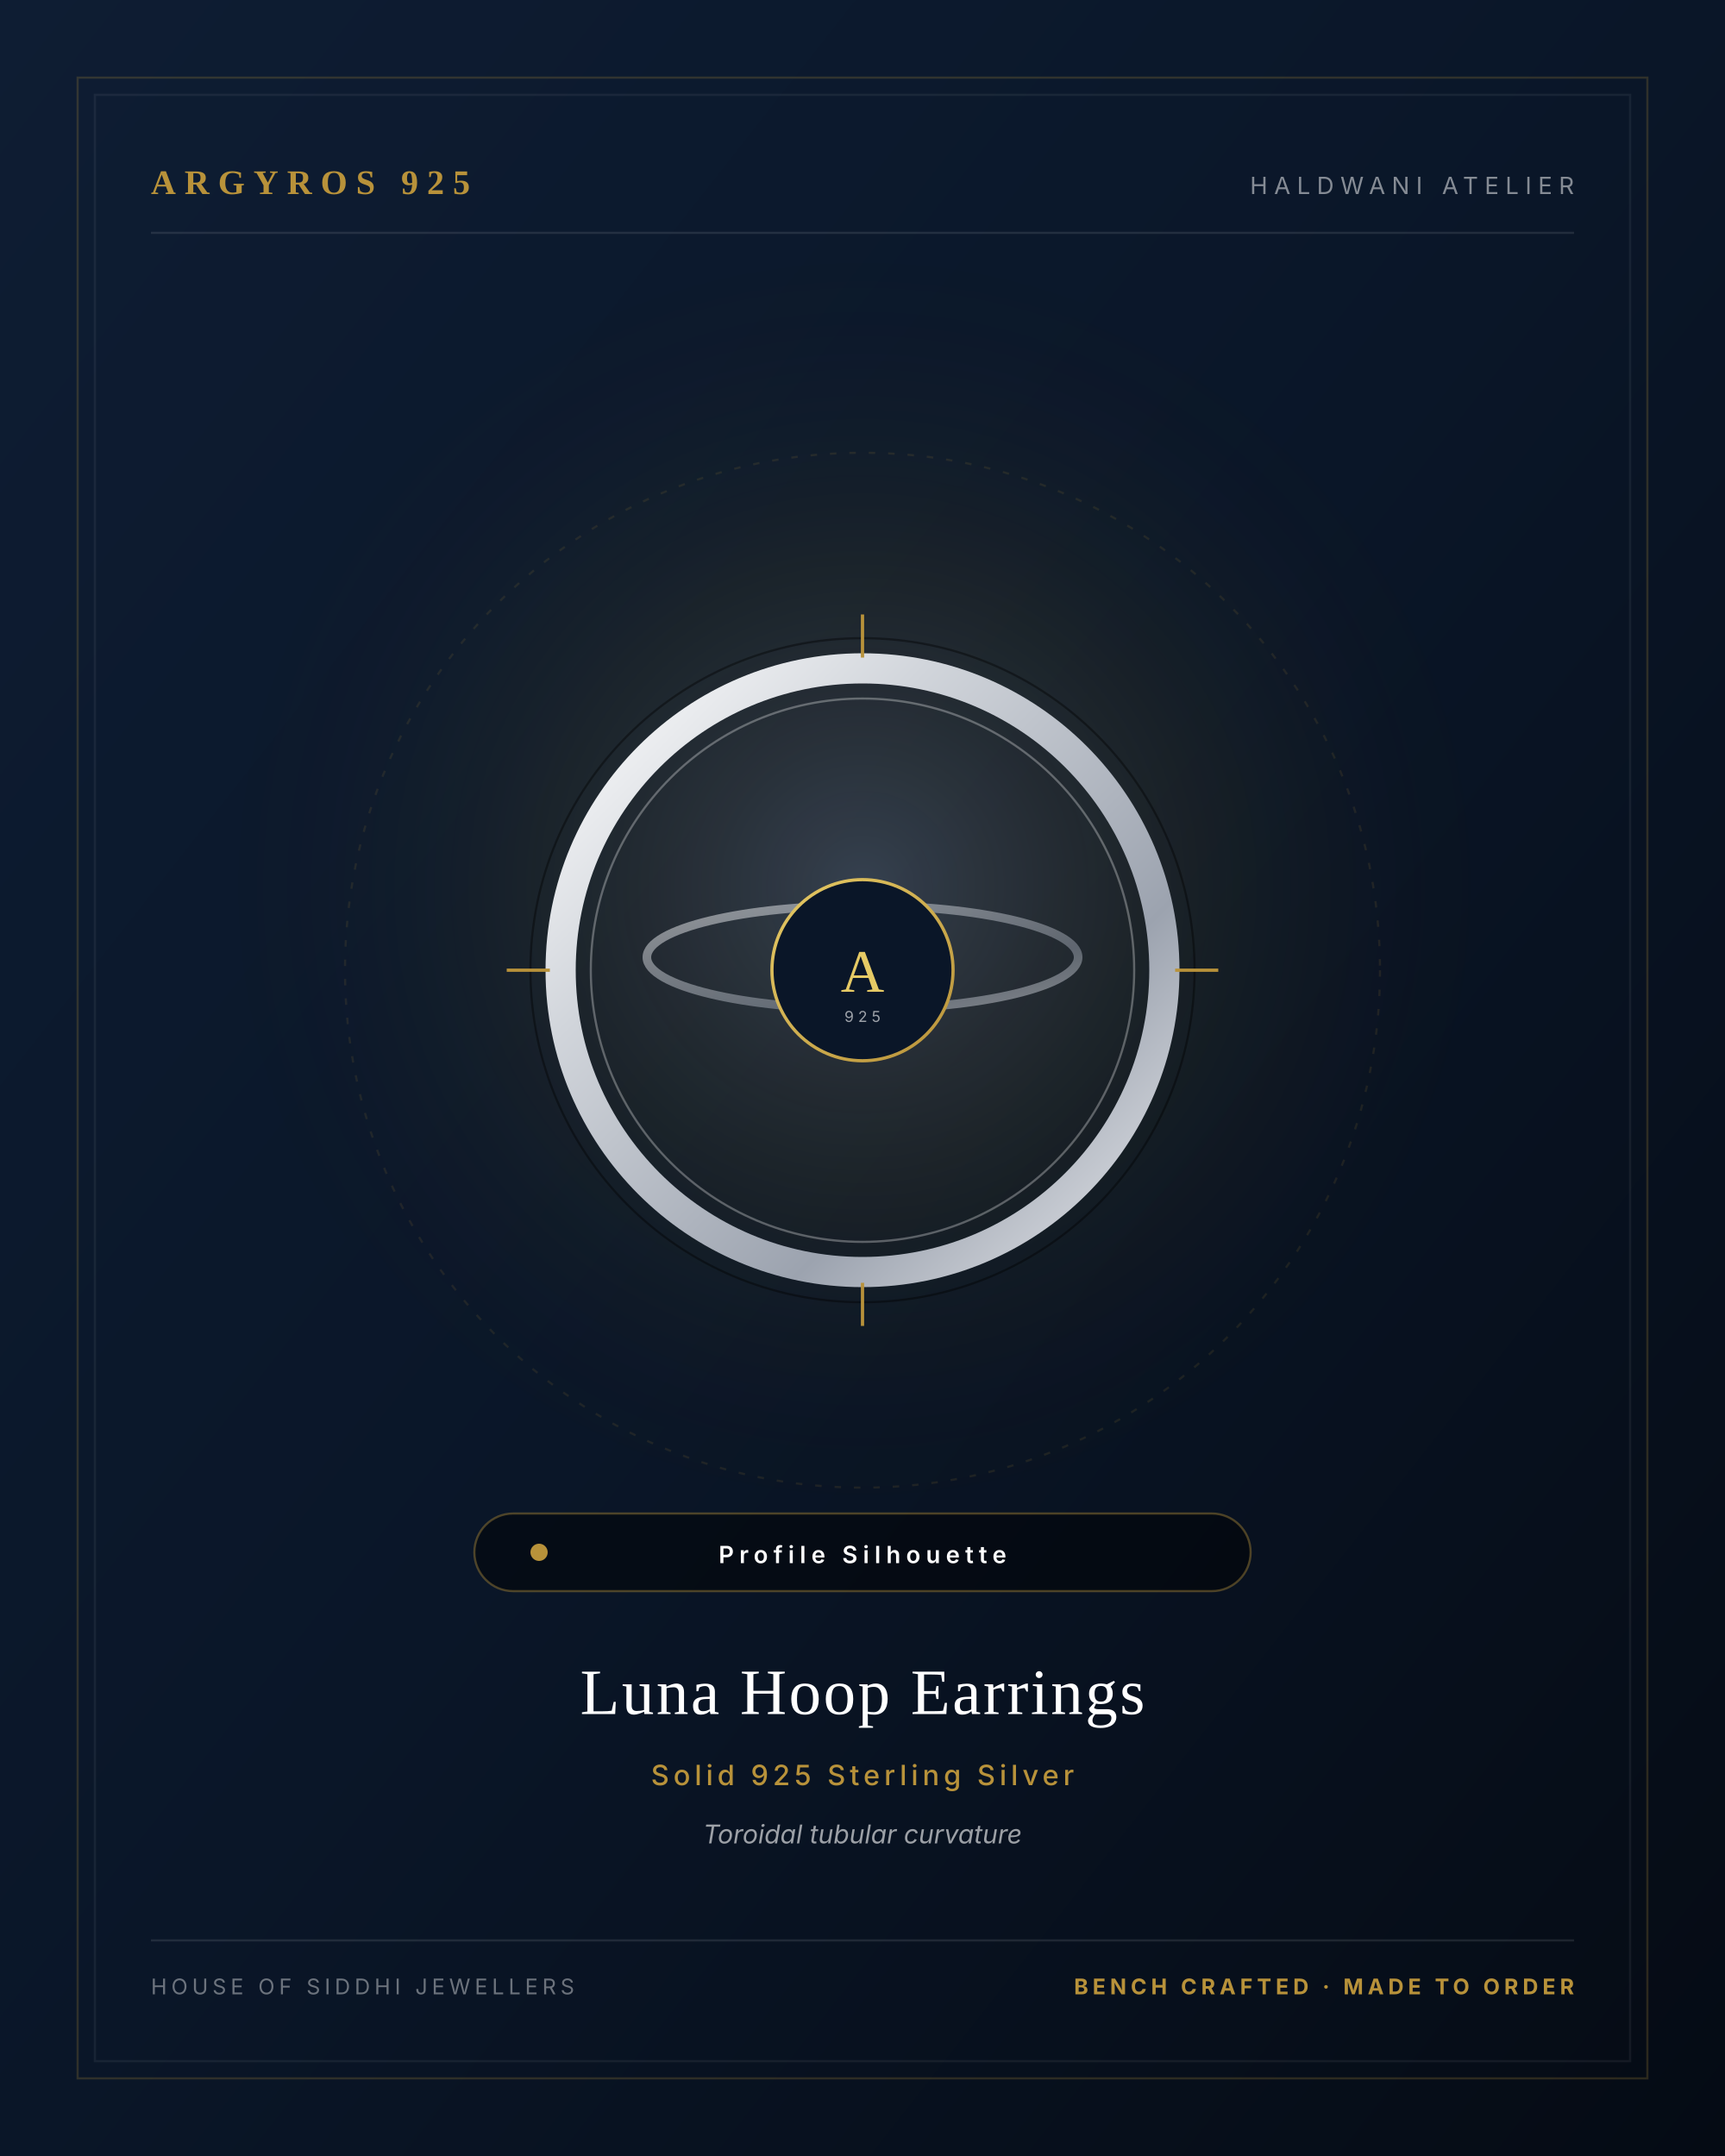
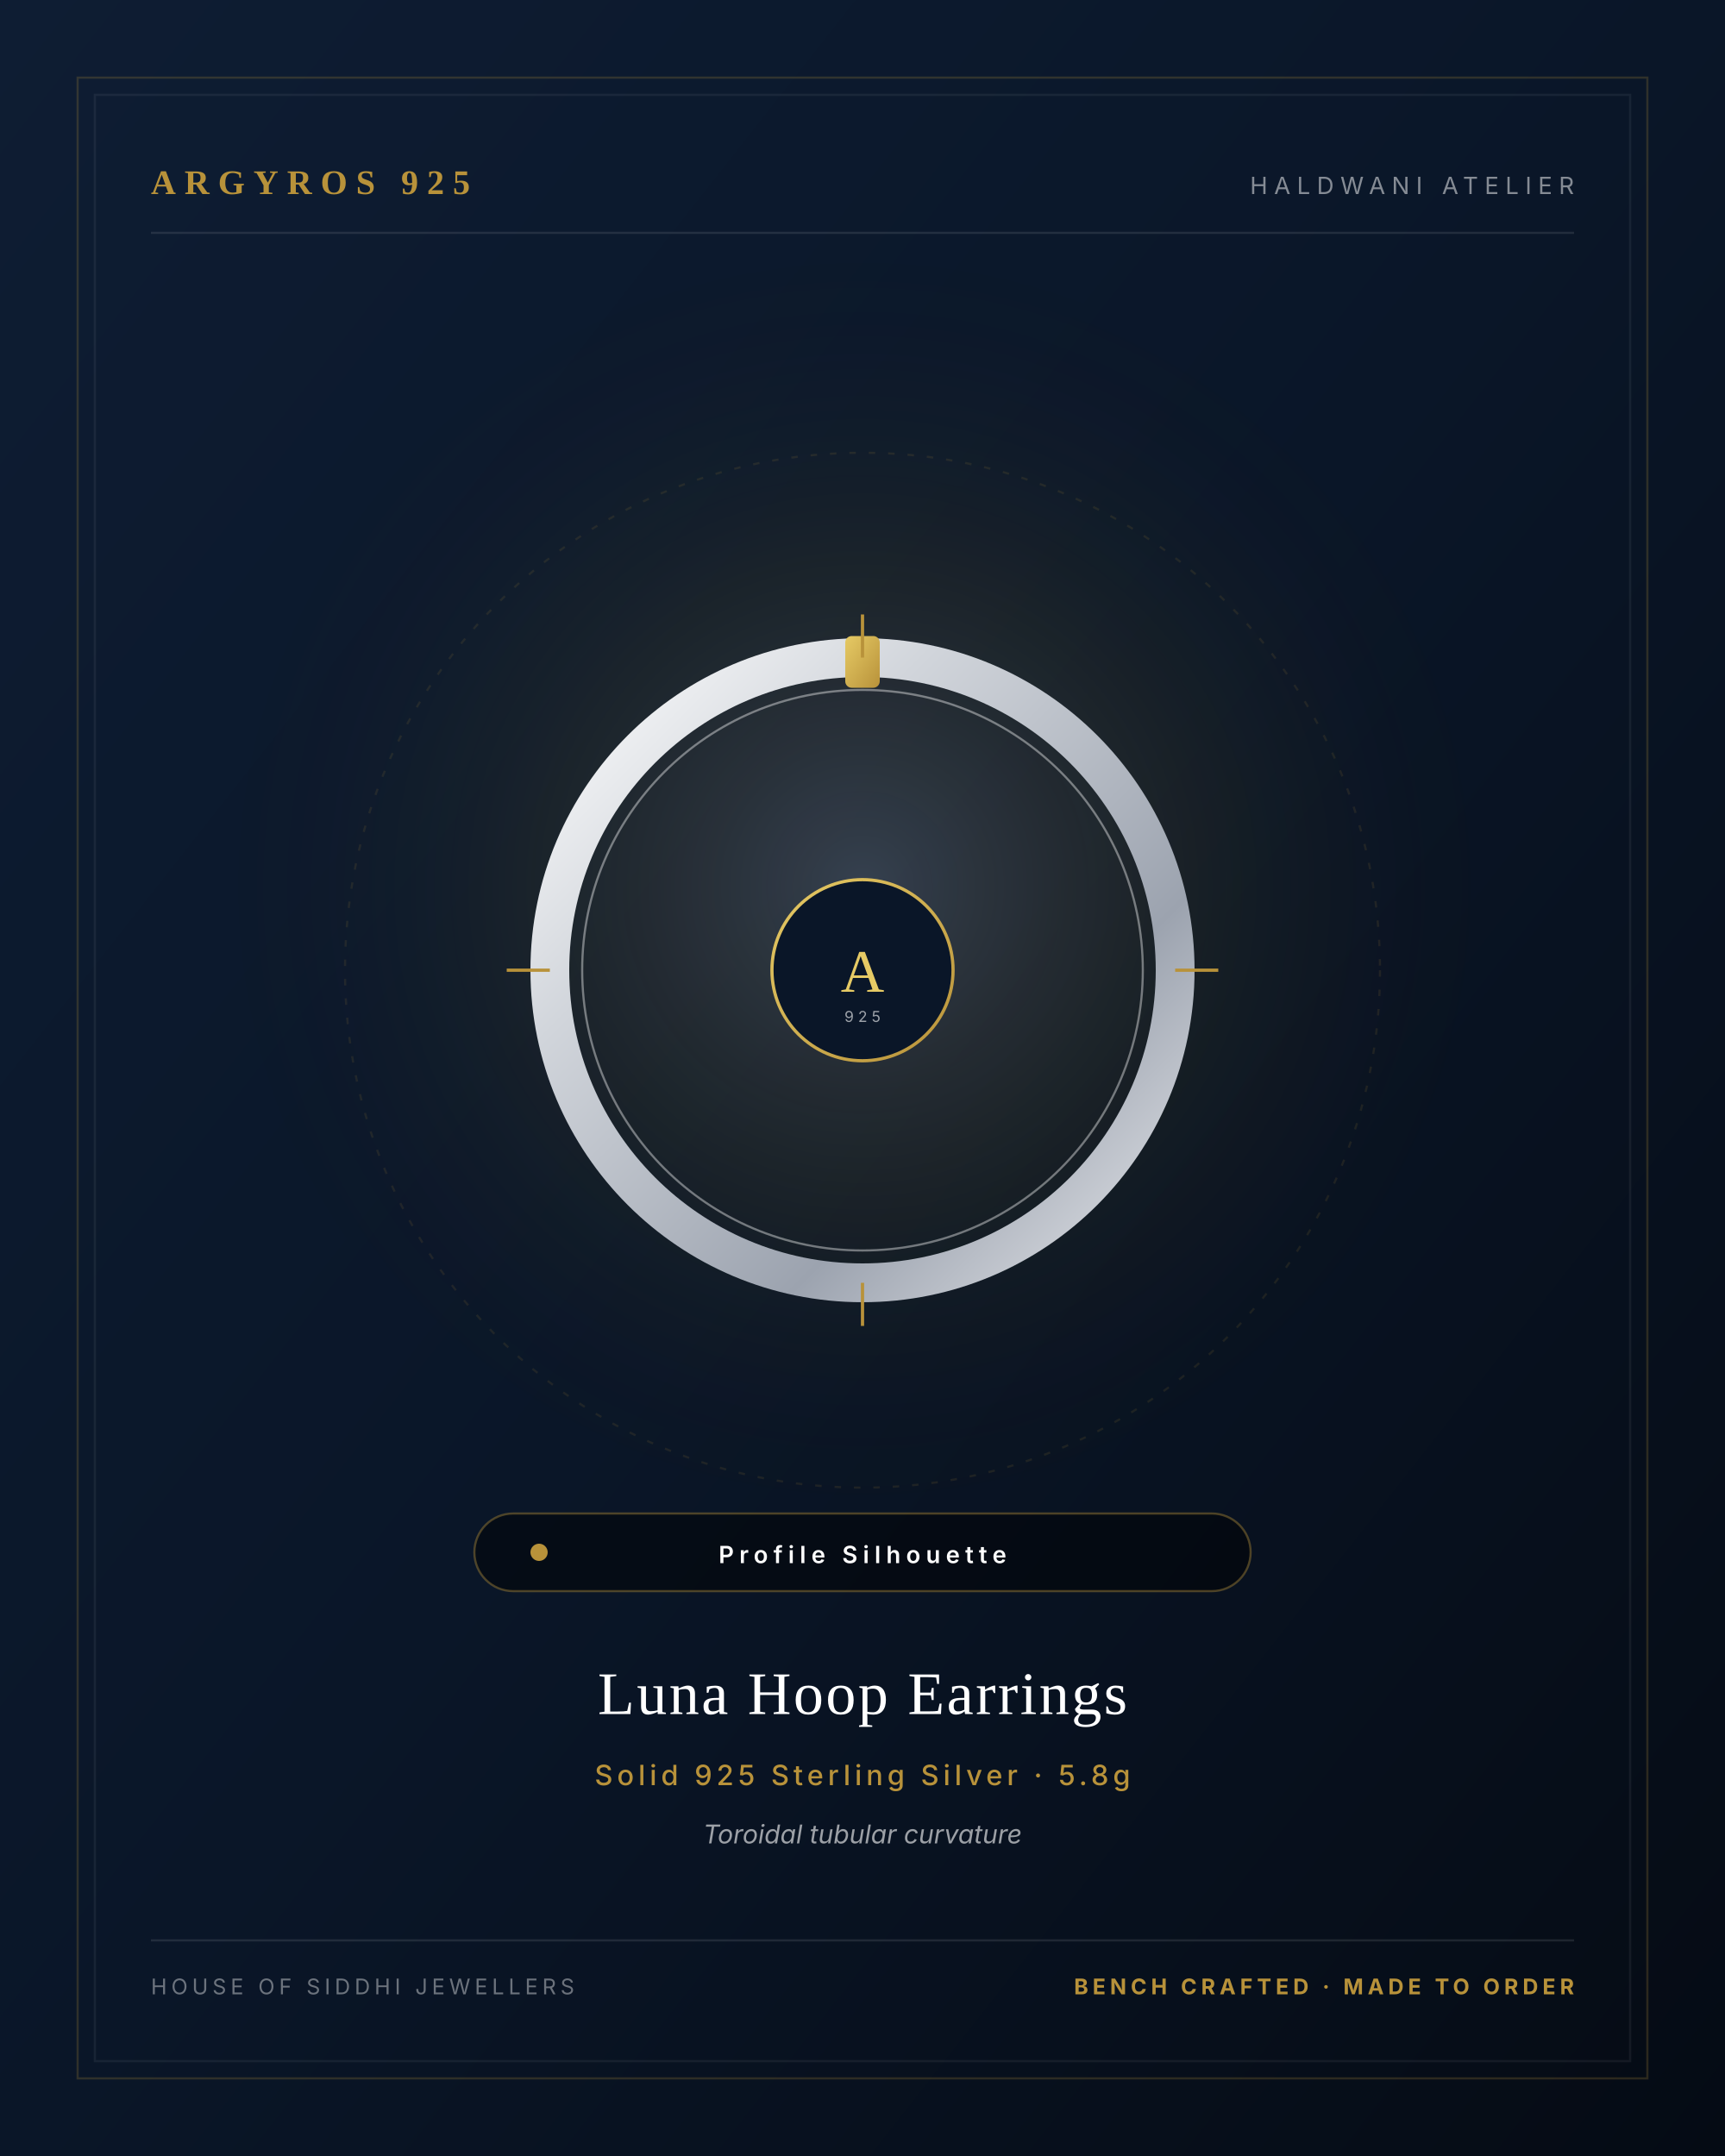
<svg xmlns="http://www.w3.org/2000/svg" viewBox="0 0 800 1000" width="800" height="1000">
  <defs>
    <linearGradient id="bgGrad" x1="0%" y1="0%" x2="100%" y2="100%">
      <stop offset="0%" stop-color="#0e1d33" />
      <stop offset="50%" stop-color="#0a1628" />
      <stop offset="100%" stop-color="#050b14" />
    </linearGradient>
    <radialGradient id="silverGlow" cx="50%" cy="45%" r="40%">
      <stop offset="0%" stop-color="#ffffff" stop-opacity="0.18" />
      <stop offset="50%" stop-color="#c5a028" stop-opacity="0.08" />
      <stop offset="100%" stop-color="#000000" stop-opacity="0" />
    </radialGradient>
    <linearGradient id="silverSheen" x1="0%" y1="0%" x2="100%" y2="100%">
      <stop offset="0%" stop-color="#ffffff" />
      <stop offset="30%" stop-color="#d1d5db" />
      <stop offset="70%" stop-color="#9ca3af" />
      <stop offset="100%" stop-color="#e5e7eb" />
    </linearGradient>
    <linearGradient id="goldAccent" x1="0%" y1="0%" x2="100%" y2="100%">
      <stop offset="0%" stop-color="#e6ca65" />
      <stop offset="100%" stop-color="#b8923a" />
    </linearGradient>
  </defs>
  <rect width="800" height="1000" fill="url(#bgGrad)" />
  <circle cx="400" cy="450" r="380" fill="url(#silverGlow)" />
  <rect x="36" y="36" width="728" height="928" fill="none" stroke="#b8923a" stroke-opacity="0.22" stroke-width="1" />
  <rect x="44" y="44" width="712" height="912" fill="none" stroke="#ffffff" stroke-opacity="0.06" stroke-width="1" />
  <circle cx="400" cy="450" r="240" fill="none" stroke="#b8923a" stroke-opacity="0.12" stroke-width="1" stroke-dasharray="3,6" />
  <text x="70" y="90" font-family="'Cinzel', 'Times New Roman', serif" font-size="16" letter-spacing="4" fill="#b8923a" font-weight="bold">ARGYROS 925</text>
  <text x="730" y="90" text-anchor="end" font-family="-apple-system, sans-serif" font-size="11" letter-spacing="3" fill="#ffffff" fill-opacity="0.5" text-transform="uppercase">HALDWANI ATELIER</text>
  <line x1="70" y1="108" x2="730" y2="108" stroke="#ffffff" stroke-opacity="0.1" stroke-width="1" />
  <g transform="translate(400, 450)">
-     <circle cx="0" cy="0" r="140" fill="none" stroke="url(#silverSheen)" stroke-width="14" />
-     <circle cx="0" cy="0" r="126" fill="none" stroke="#ffffff" stroke-opacity="0.3" stroke-width="1" />
-     <circle cx="0" cy="0" r="154" fill="none" stroke="#000000" stroke-opacity="0.4" stroke-width="1" />
-     <ellipse cx="0" cy="-6" rx="100" ry="24" fill="none" stroke="url(#silverSheen)" stroke-width="4" stroke-opacity="0.5" />
+     <circle cx="0" cy="0" r="145" fill="none" stroke="url(#silverSheen)" stroke-width="18" />
+     <circle cx="0" cy="0" r="130" fill="none" stroke="#ffffff" stroke-opacity="0.4" stroke-width="1" />
+     <rect x="-8" y="-155" width="16" height="24" rx="3" fill="url(#goldAccent)" />
    <circle cx="0" cy="0" r="42" fill="#0a1628" stroke="url(#goldAccent)" stroke-width="1.5" />
    <text x="0" y="10" text-anchor="middle" font-family="'Cinzel', 'Times New Roman', serif" font-size="28" fill="#e6ca65" font-weight="300">A</text>
    <text x="0" y="24" text-anchor="middle" font-family="-apple-system, sans-serif" font-size="7" letter-spacing="2" fill="#ffffff" fill-opacity="0.6">925</text>
    <line x1="-165" y1="0" x2="-145" y2="0" stroke="#b8923a" stroke-width="1.5" />
    <line x1="145" y1="0" x2="165" y2="0" stroke="#b8923a" stroke-width="1.5" />
    <line x1="0" y1="-165" x2="0" y2="-145" stroke="#b8923a" stroke-width="1.5" />
    <line x1="0" y1="145" x2="0" y2="165" stroke="#b8923a" stroke-width="1.5" />
  </g>
  <g transform="translate(400, 720)">
    <rect x="-180" y="-18" width="360" height="36" rx="18" fill="#000000" fill-opacity="0.45" stroke="#b8923a" stroke-opacity="0.4" stroke-width="1" />
    <circle cx="-150" cy="0" r="4" fill="#b8923a" />
    <text x="0" y="5" text-anchor="middle" font-family="-apple-system, sans-serif" font-size="11" letter-spacing="2.5" fill="#ffffff" font-weight="600" text-transform="uppercase">Profile Silhouette</text>
  </g>
-   <text x="400" y="795" text-anchor="middle" font-family="'Cinzel', 'Times New Roman', serif" font-size="30" fill="#ffffff" font-weight="400" letter-spacing="1">Luna Hoop Earrings</text>
-   <text x="400" y="828" text-anchor="middle" font-family="-apple-system, sans-serif" font-size="13" fill="#b8923a" letter-spacing="2" font-weight="500">Solid 925 Sterling Silver</text>
+   <text x="400" y="795" text-anchor="middle" font-family="'Cinzel', 'Times New Roman', serif" font-size="28" fill="#ffffff" font-weight="400" letter-spacing="1">Luna Hoop Earrings</text>
+   <text x="400" y="828" text-anchor="middle" font-family="-apple-system, sans-serif" font-size="13" fill="#b8923a" letter-spacing="2" font-weight="500">Solid 925 Sterling Silver · 5.8g</text>
  <text x="400" y="855" text-anchor="middle" font-family="-apple-system, sans-serif" font-size="12" fill="#ffffff" fill-opacity="0.6" font-style="italic">Toroidal tubular curvature</text>
  <line x1="70" y1="900" x2="730" y2="900" stroke="#ffffff" stroke-opacity="0.1" stroke-width="1" />
  <text x="70" y="925" font-family="-apple-system, sans-serif" font-size="10" letter-spacing="2" fill="#ffffff" fill-opacity="0.4" text-transform="uppercase">HOUSE OF SIDDHI JEWELLERS</text>
  <text x="730" y="925" text-anchor="end" font-family="-apple-system, sans-serif" font-size="10" letter-spacing="2" fill="#b8923a" font-weight="bold" text-transform="uppercase">BENCH CRAFTED · MADE TO ORDER</text>
</svg>
